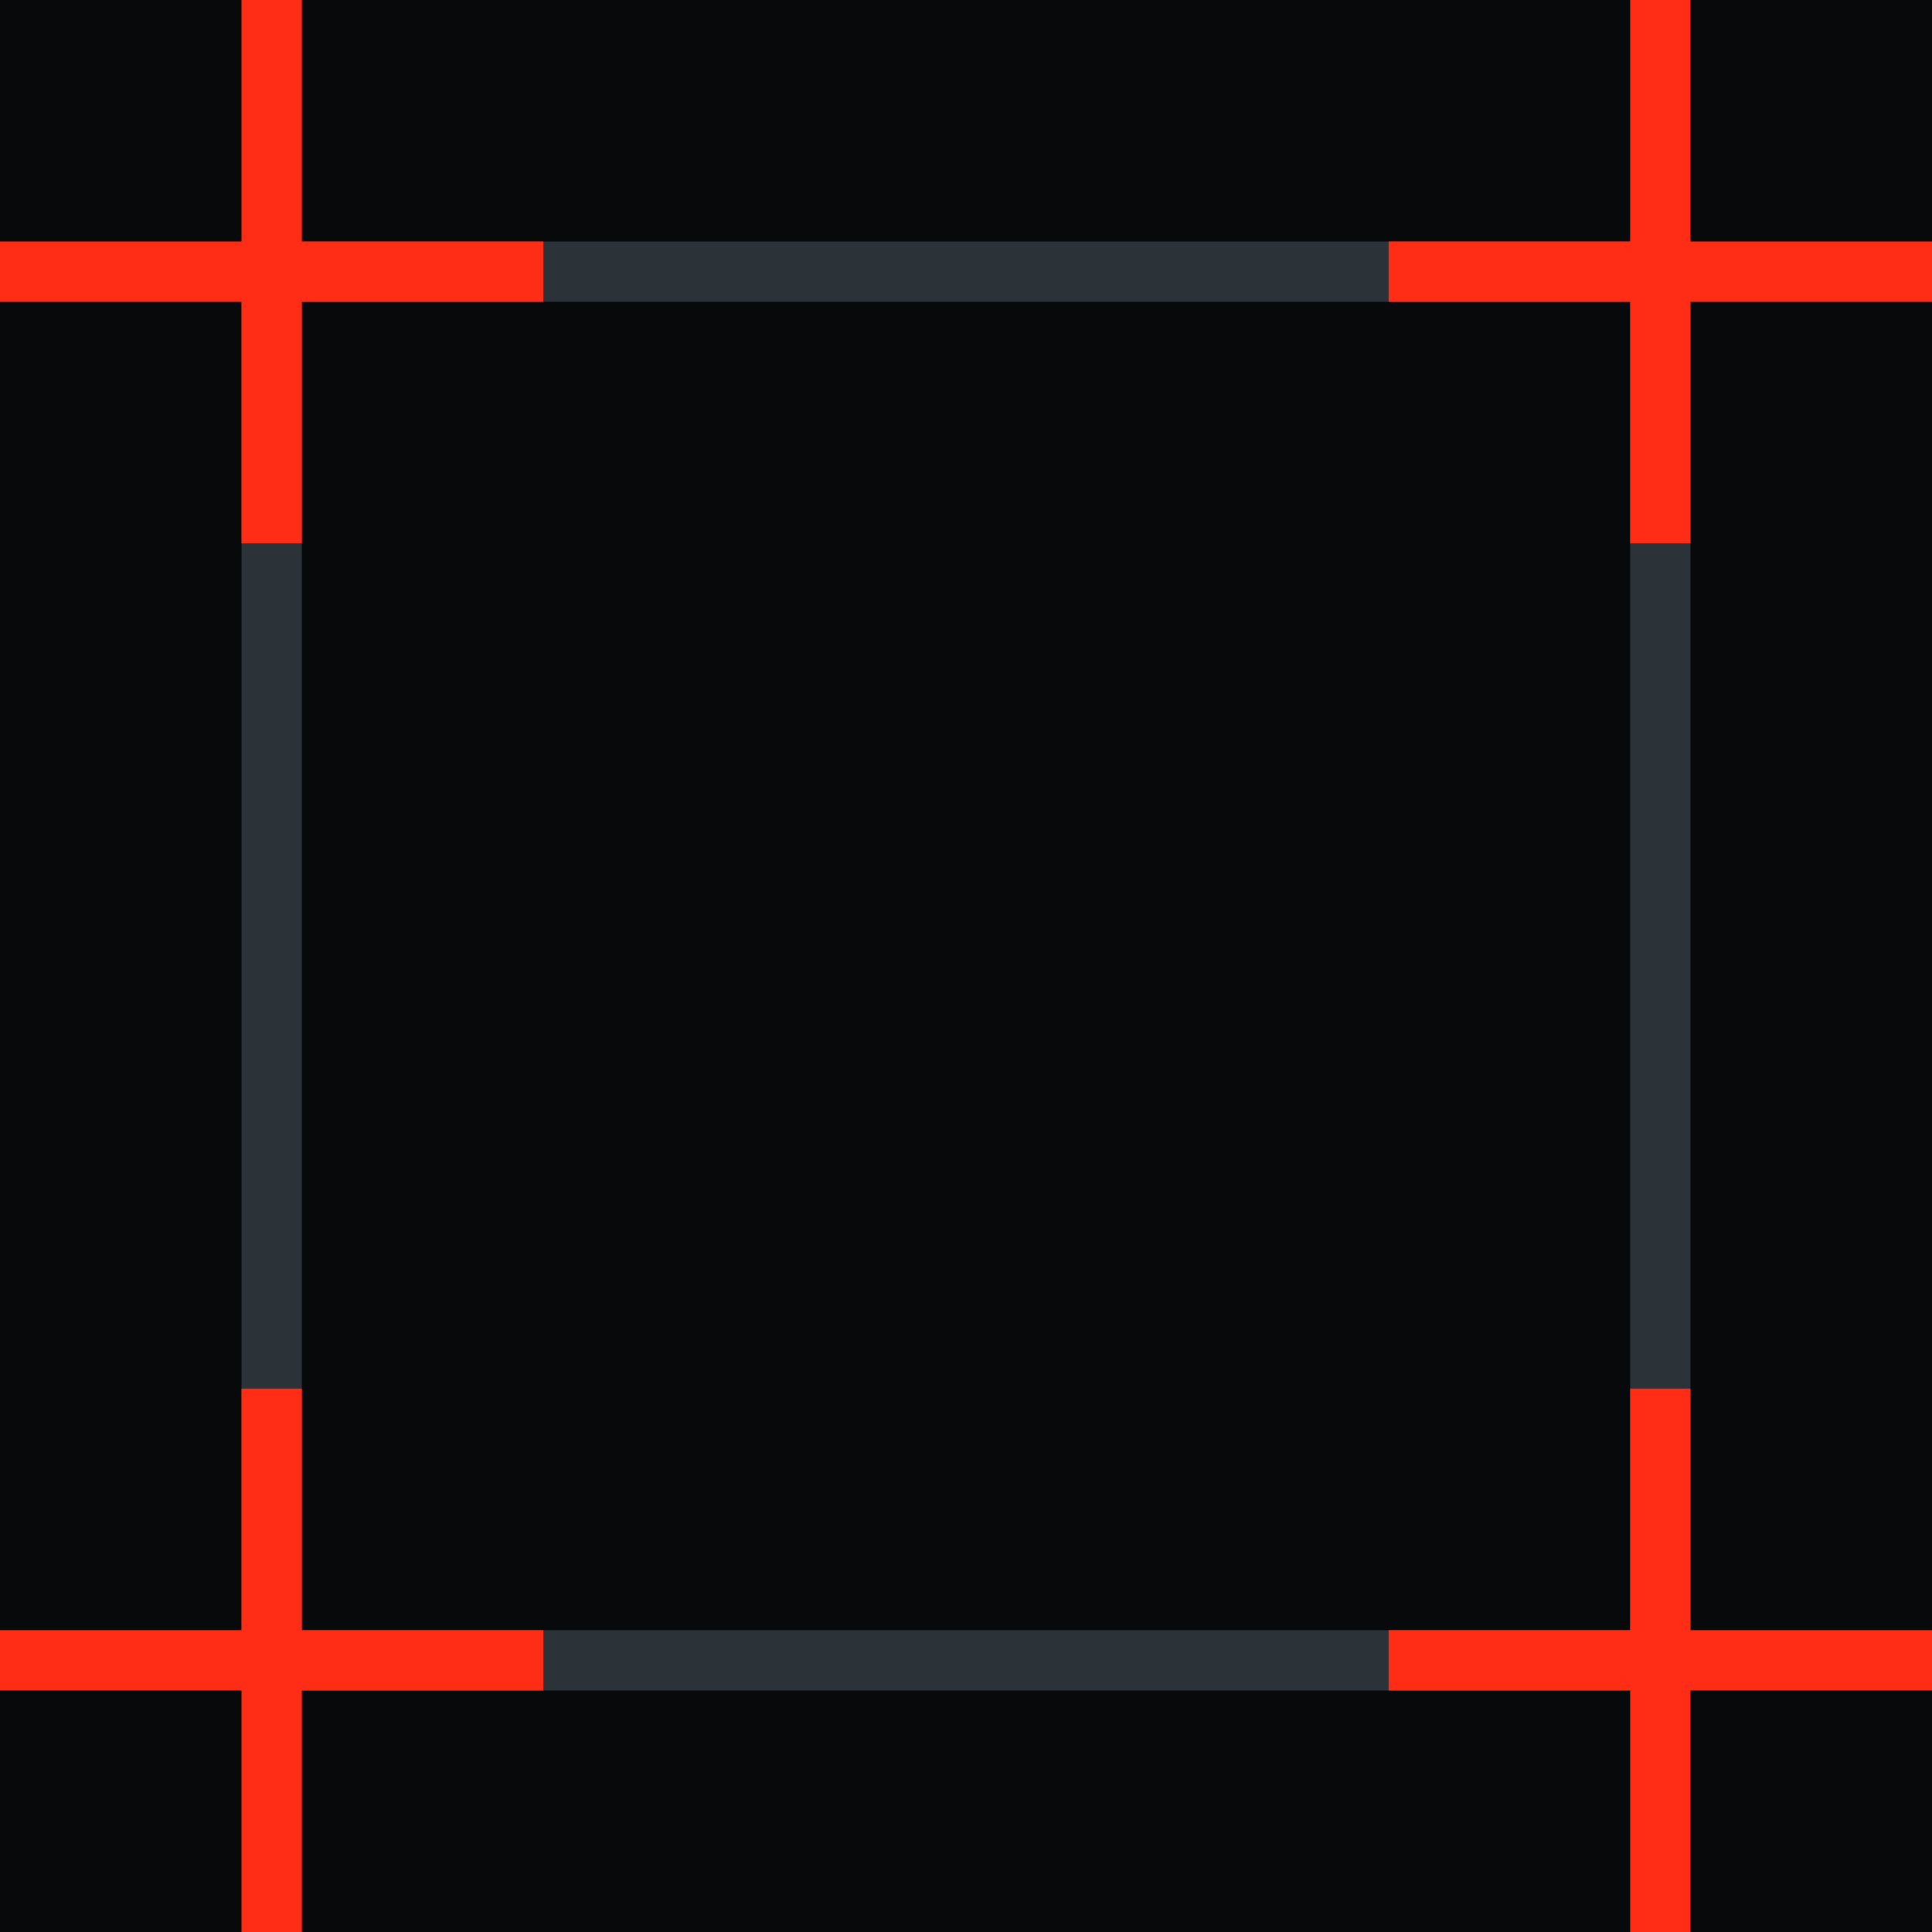
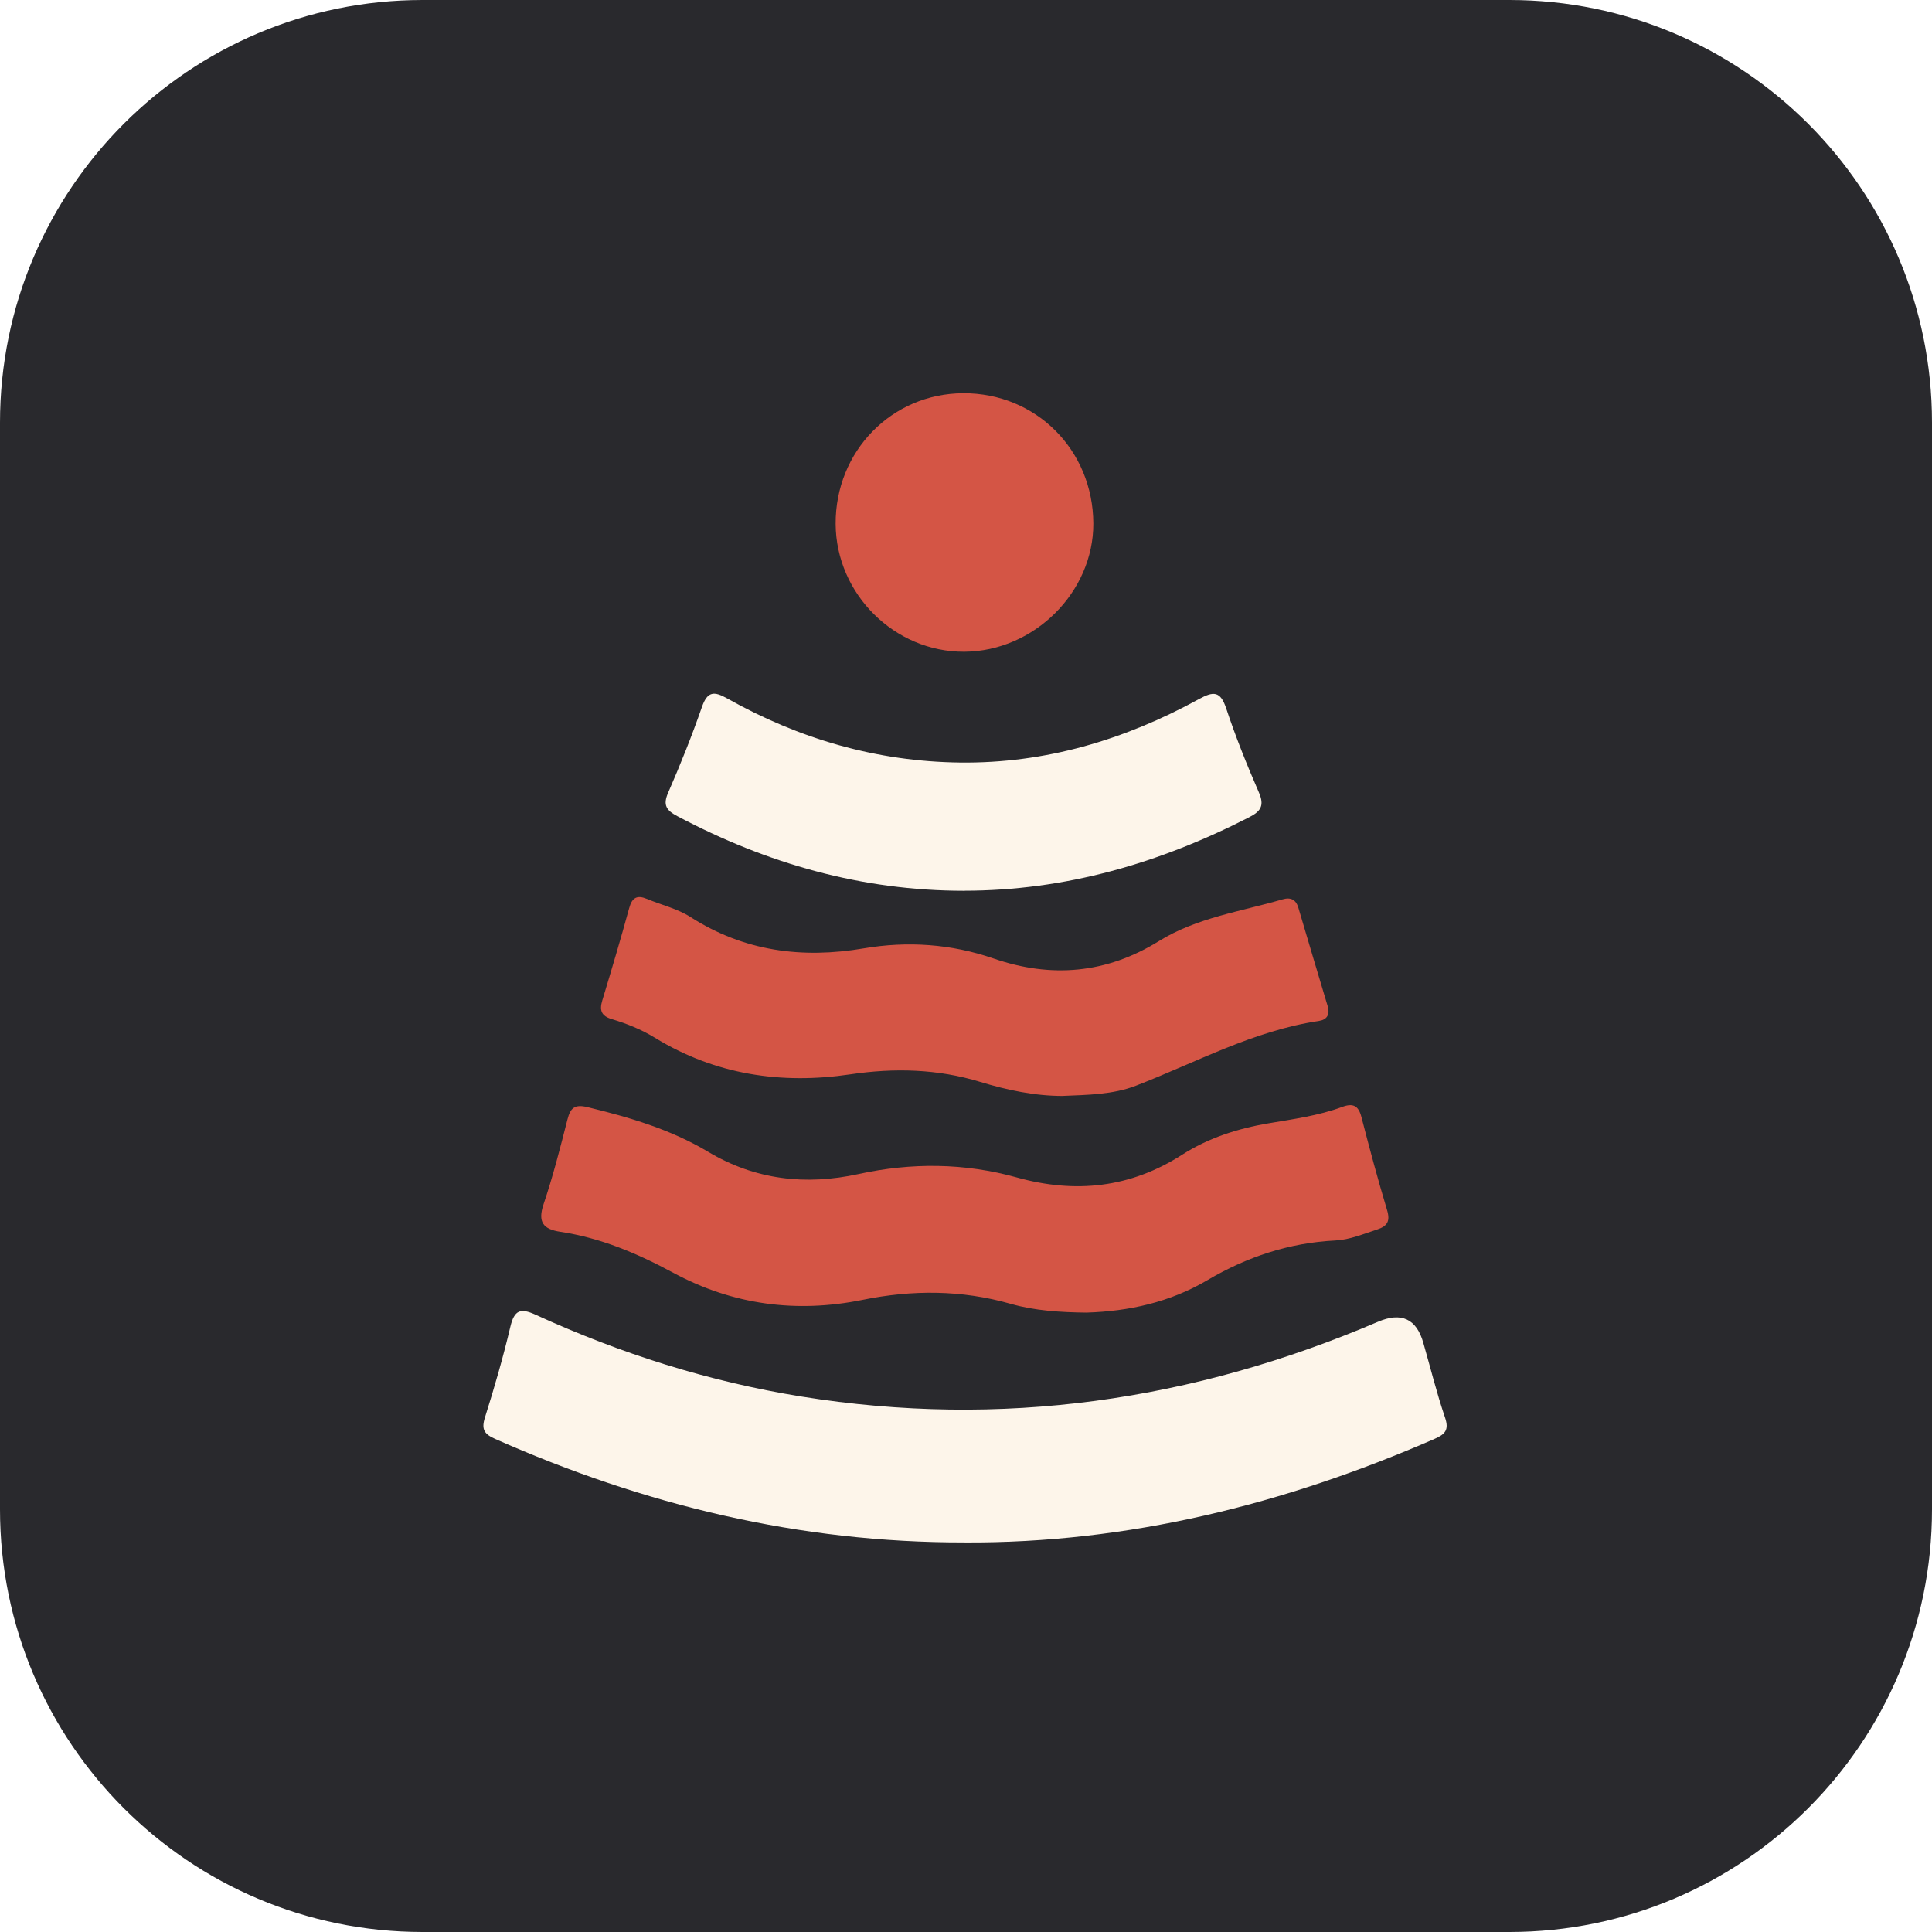
- <svg xmlns="http://www.w3.org/2000/svg" viewBox="0 0 32 32">
-   <rect width="32" height="32" fill="#08090b" />
-   <rect x="4.5" y="4.5" width="23" height="23" fill="none" stroke="#2b3238" />
-   <path d="M4.5 0v9M0 4.5h9M27.5 0v9M32 4.5h-9M4.5 32v-9M0 27.5h9M27.5 32v-9M32 27.5h-9" stroke="#ff2d16" />
+ <svg xmlns="http://www.w3.org/2000/svg" viewBox="0 0 32 32" width="32" height="32">
+   <rect width="32" height="32" rx="7" fill="#29292D" />
+   <g transform="translate(-10.795 -12.800) scale(0.42667)">
+     <path d="M62.686 45.265C65.514 45.249 67.732 47.467 67.743 50.321C67.753 52.986 65.443 55.282 62.737 55.3C60.03 55.316 57.754 53.056 57.74 50.338C57.726 47.522 59.912 45.279 62.686 45.265Z" fill="#D45545" />
+     <path d="M62.724 64.579C58.764 64.579 55.08 63.529 51.597 61.684C51.169 61.458 51.026 61.257 51.238 60.77C51.715 59.678 52.158 58.568 52.55 57.442C52.763 56.831 53.022 56.828 53.526 57.11C56.329 58.687 59.338 59.561 62.558 59.601C65.869 59.643 68.949 58.722 71.836 57.142C72.399 56.834 72.673 56.81 72.901 57.499C73.268 58.605 73.704 59.691 74.169 60.758C74.397 61.278 74.239 61.498 73.783 61.73C70.308 63.51 66.652 64.577 62.723 64.577L62.724 64.579Z" fill="#FDF5EA" />
+     <path d="M66.566 72.544C65.466 72.544 64.4 72.317 63.357 72C61.695 71.493 60.022 71.451 58.312 71.705C55.627 72.104 53.07 71.722 50.722 70.284C50.196 69.962 49.63 69.735 49.044 69.56C48.646 69.44 48.565 69.222 48.679 68.844C49.04 67.649 49.397 66.453 49.726 65.249C49.839 64.834 50.04 64.738 50.416 64.896C50.979 65.131 51.598 65.274 52.102 65.597C54.188 66.931 56.435 67.223 58.832 66.815C60.536 66.525 62.226 66.643 63.864 67.206C66.116 67.983 68.255 67.793 70.284 66.536C71.762 65.62 73.467 65.386 75.092 64.912C75.408 64.82 75.609 64.925 75.702 65.236C76.081 66.509 76.454 67.781 76.839 69.053C76.939 69.388 76.81 69.587 76.498 69.633C73.965 70.01 71.74 71.241 69.395 72.147C68.499 72.493 67.521 72.501 66.564 72.542L66.566 72.544Z" fill="#D45545" />
+     <path d="M67.494 80.955C66.467 80.943 65.483 80.885 64.534 80.614C62.625 80.07 60.715 80.067 58.782 80.461C56.215 80.982 53.746 80.654 51.443 79.412C50.049 78.659 48.622 78.054 47.054 77.818C46.388 77.718 46.167 77.443 46.402 76.746C46.766 75.667 47.048 74.558 47.33 73.453C47.445 73.002 47.614 72.86 48.105 72.978C49.737 73.373 51.333 73.842 52.788 74.711C54.612 75.802 56.571 76.025 58.627 75.576C60.686 75.126 62.74 75.142 64.773 75.708C67.045 76.341 69.177 76.115 71.187 74.828C72.204 74.175 73.348 73.81 74.534 73.608C75.502 73.443 76.478 73.313 77.405 72.97C77.826 72.813 78.038 72.92 78.151 73.364C78.463 74.571 78.785 75.777 79.145 76.97C79.278 77.408 79.158 77.601 78.751 77.732C78.22 77.903 77.7 78.126 77.139 78.155C75.348 78.244 73.703 78.791 72.169 79.697C70.713 80.555 69.121 80.903 67.491 80.954L67.494 80.955Z" fill="#D45545" />
+     <path d="M62.748 89.876C56.327 89.89 50.308 88.418 44.525 85.86C44.1 85.671 43.979 85.491 44.126 85.025C44.493 83.863 44.833 82.687 45.113 81.501C45.265 80.858 45.502 80.767 46.086 81.035C49.388 82.547 52.826 83.636 56.416 84.214C64.159 85.459 71.608 84.384 78.793 81.311C79.701 80.923 80.288 81.195 80.553 82.128C80.831 83.097 81.073 84.078 81.397 85.032C81.56 85.513 81.397 85.679 80.987 85.858C75.145 88.402 69.08 89.911 62.746 89.877L62.748 89.876Z" fill="#FDF5EA" />
+   </g>
</svg>
